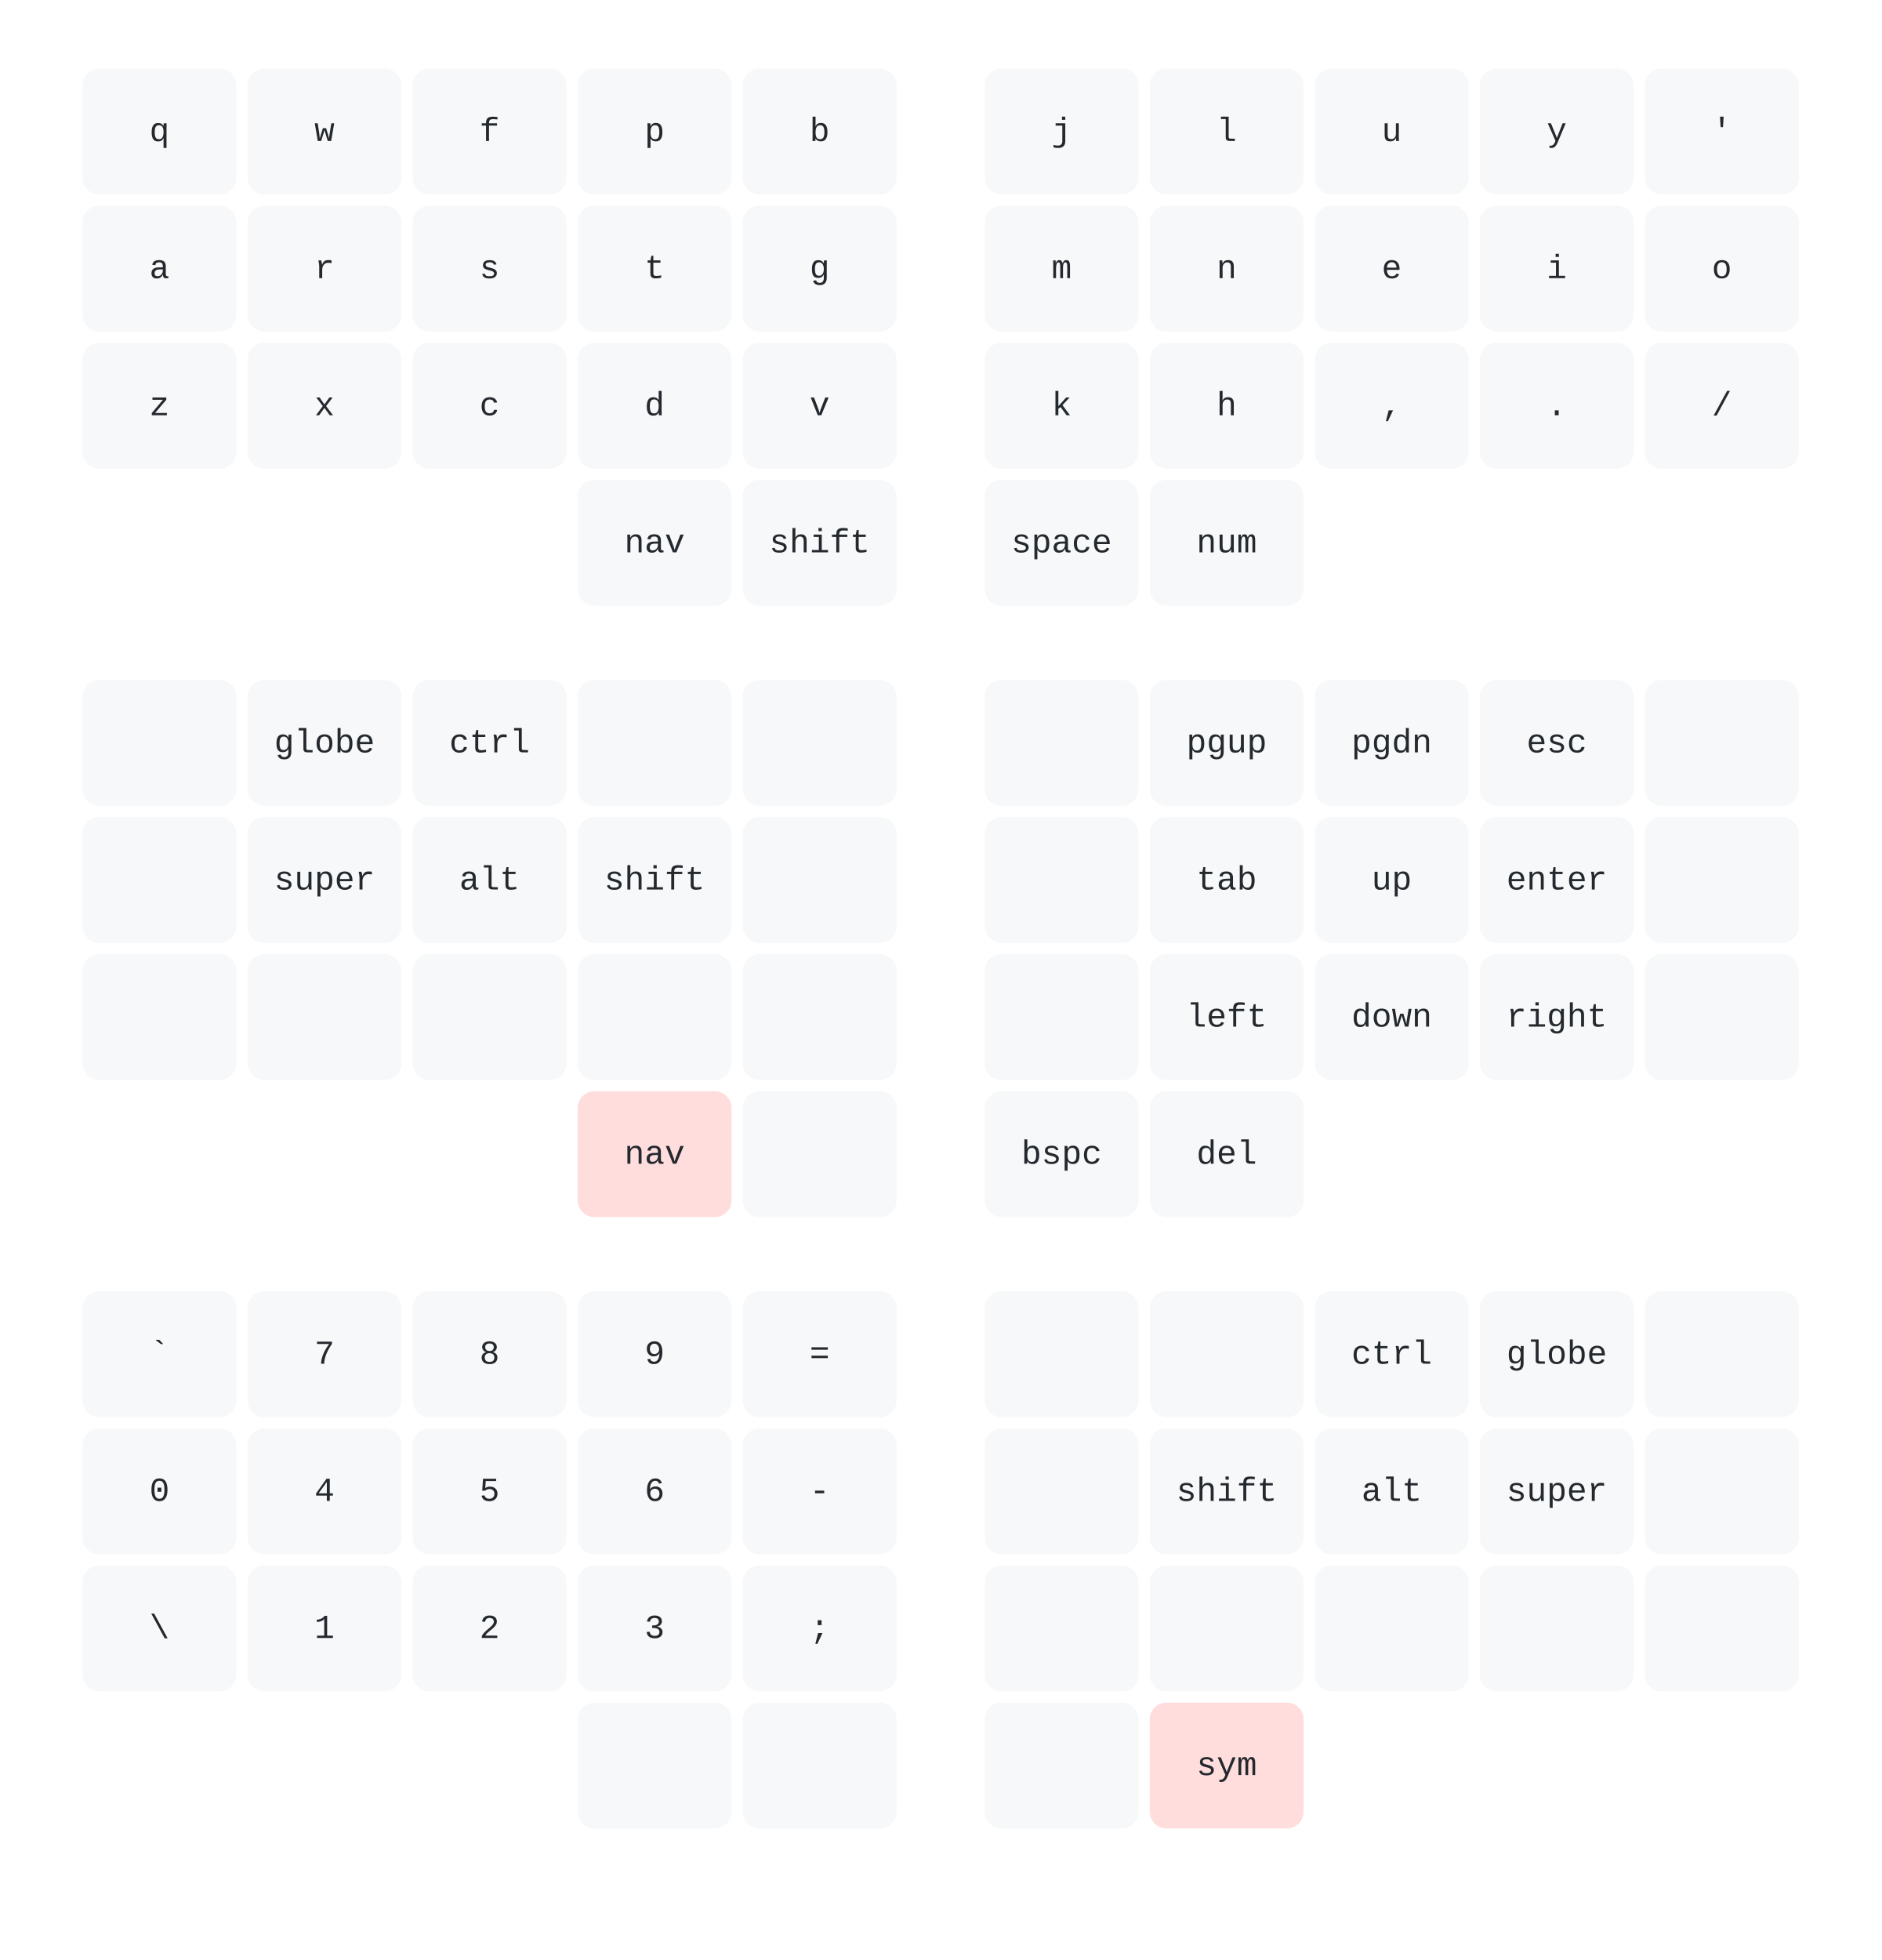
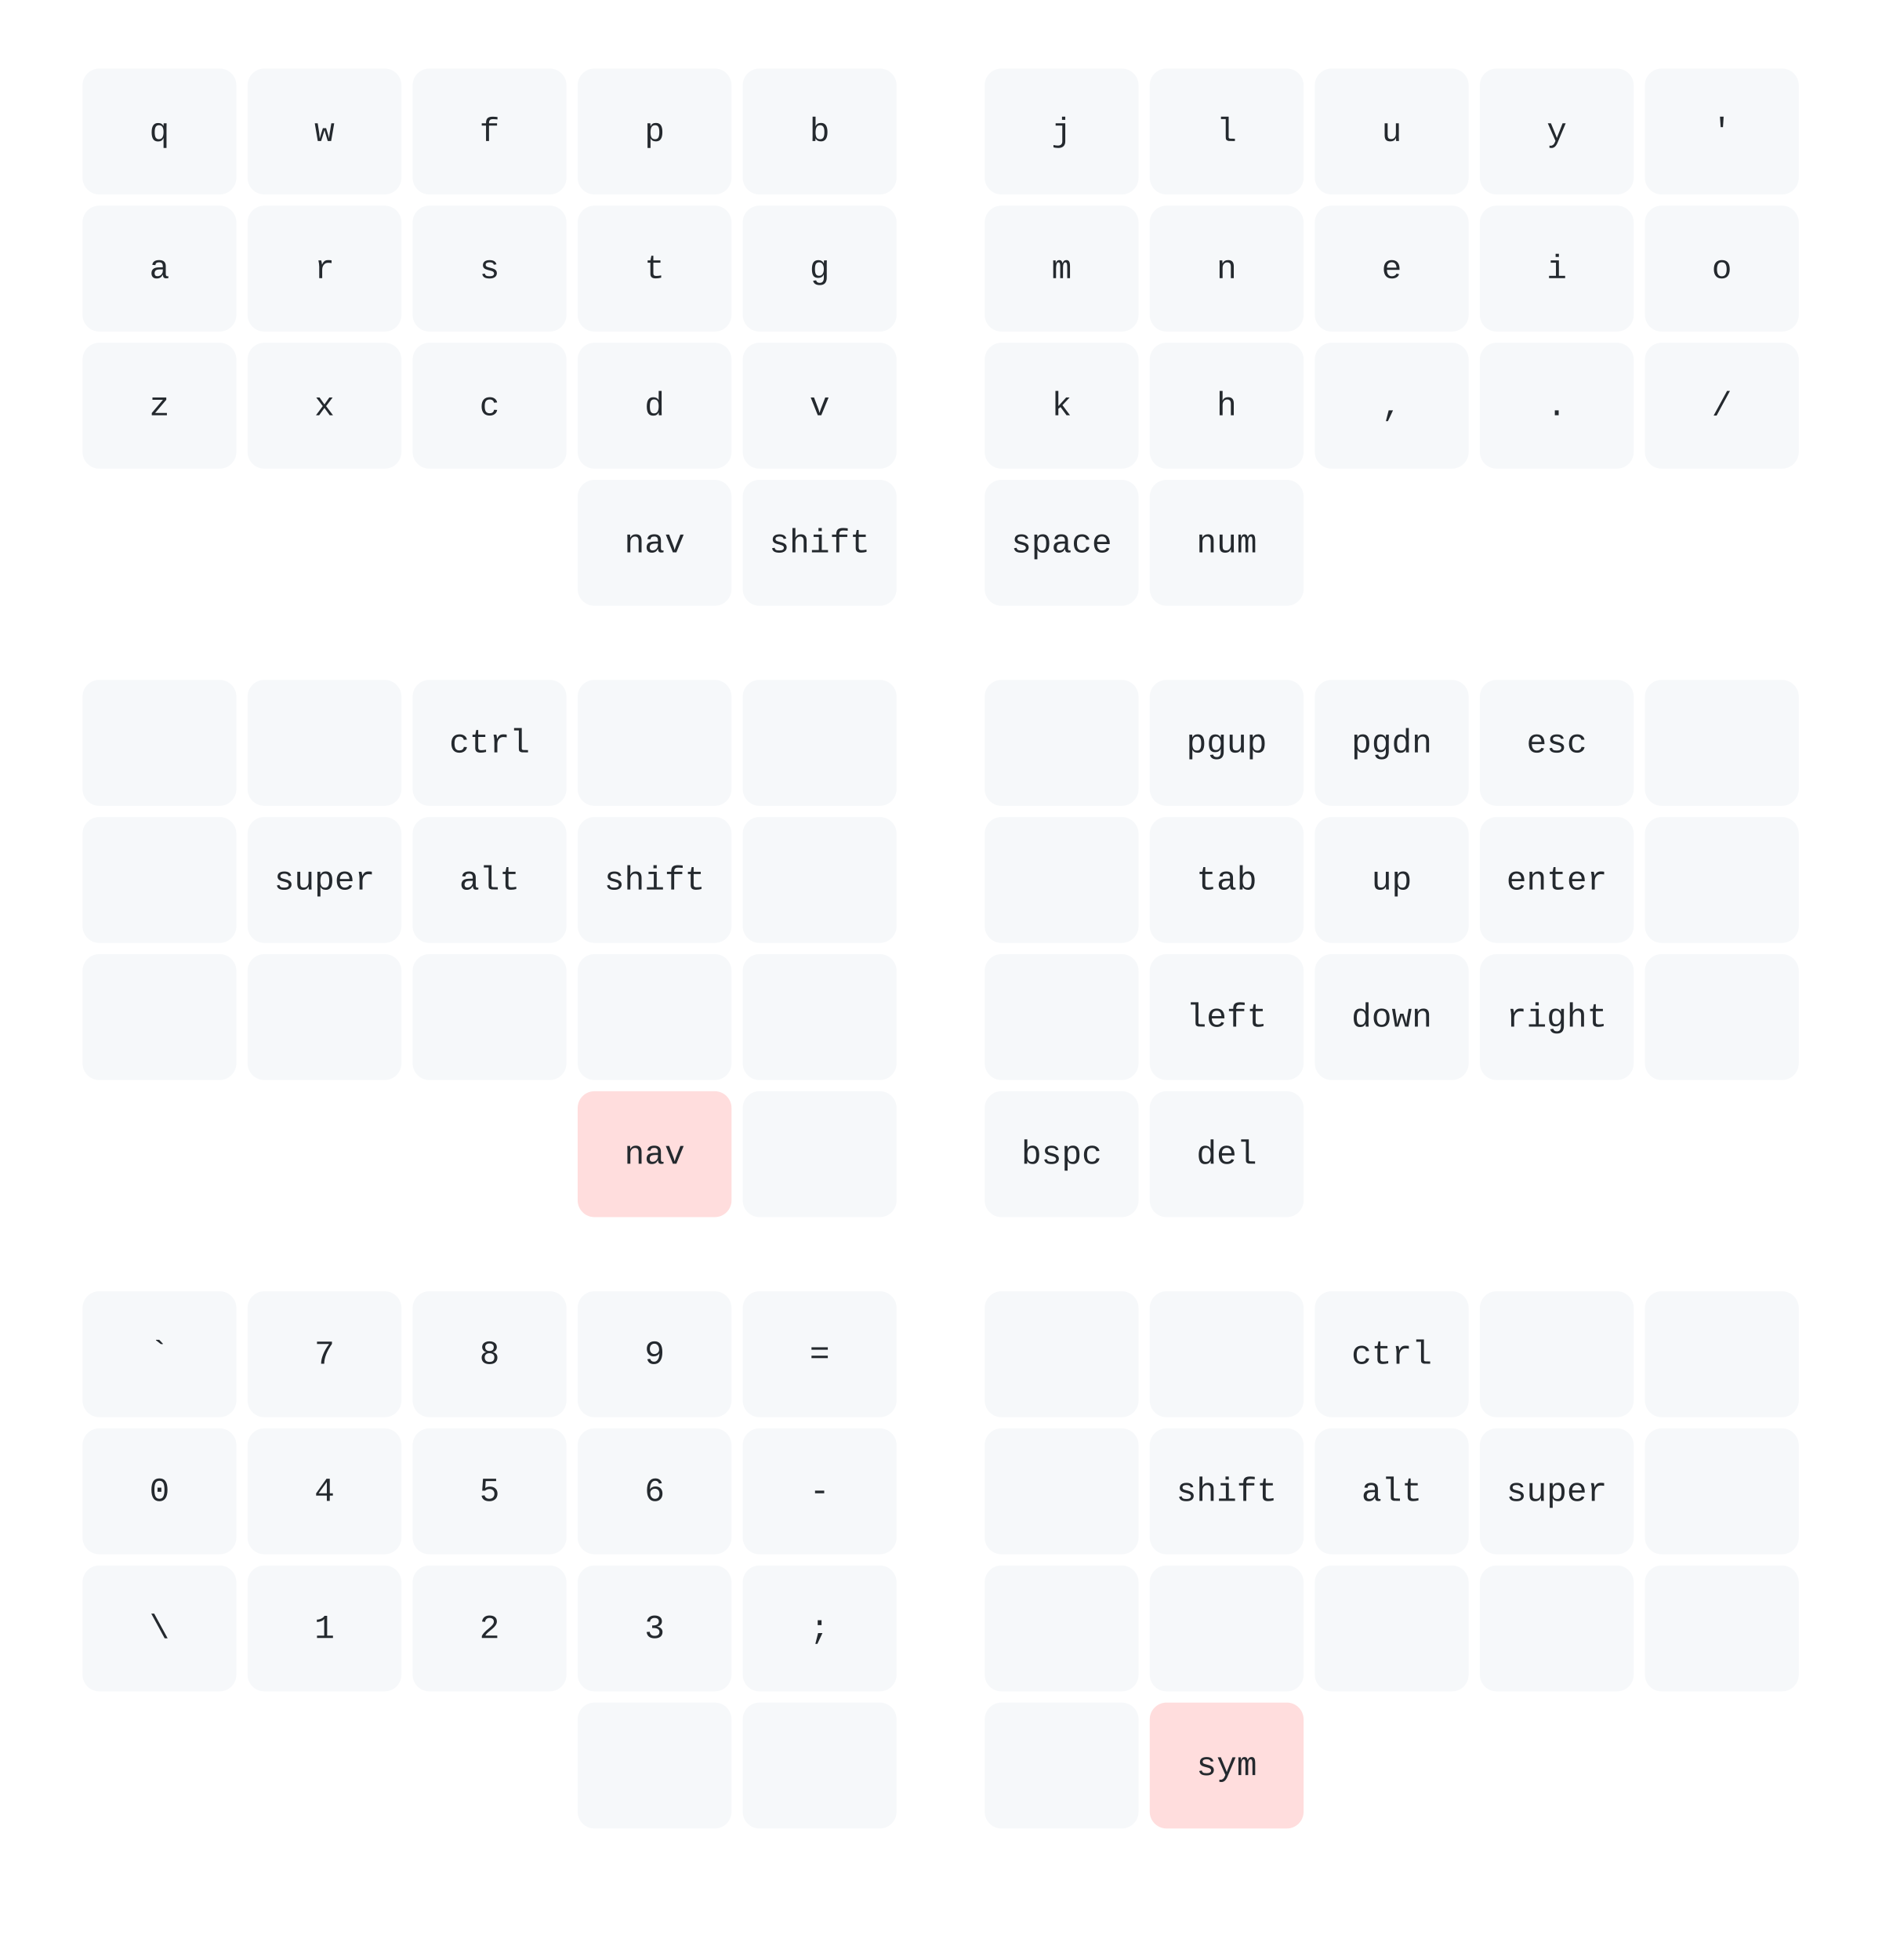
<svg xmlns="http://www.w3.org/2000/svg" width="672.5" height="700.5" viewBox="0 0 672.5 700.5">
  <style>
    svg {
        font-family: SFMono-Regular,Consolas,Liberation Mono,Menlo,monospace;
        font-size: 12px;
        font-kerning: normal;
        text-rendering: optimizeLegibility;
        fill: #24292e;
    }

    rect {
        fill: #f6f8fa;
    }

    .held {
        fill: #fdd;
    }
</style>
  <rect rx="6" ry="6" x="29.5" y="24.5" width="55" height="45" class="" />
  <text text-anchor="middle" dominant-baseline="middle" x="57.0" y="47.0">q</text>
  <rect rx="6" ry="6" x="88.5" y="24.5" width="55" height="45" class="" />
  <text text-anchor="middle" dominant-baseline="middle" x="116.0" y="47.0">w</text>
  <rect rx="6" ry="6" x="147.5" y="24.5" width="55" height="45" class="" />
  <text text-anchor="middle" dominant-baseline="middle" x="175.0" y="47.0">f</text>
  <rect rx="6" ry="6" x="206.5" y="24.5" width="55" height="45" class="" />
  <text text-anchor="middle" dominant-baseline="middle" x="234.0" y="47.0">p</text>
  <rect rx="6" ry="6" x="265.5" y="24.5" width="55" height="45" class="" />
  <text text-anchor="middle" dominant-baseline="middle" x="293.0" y="47.0">b</text>
  <rect rx="6" ry="6" x="29.5" y="73.5" width="55" height="45" class="" />
  <text text-anchor="middle" dominant-baseline="middle" x="57.0" y="96.0">a</text>
  <rect rx="6" ry="6" x="88.5" y="73.5" width="55" height="45" class="" />
  <text text-anchor="middle" dominant-baseline="middle" x="116.0" y="96.0">r</text>
  <rect rx="6" ry="6" x="147.5" y="73.5" width="55" height="45" class="" />
  <text text-anchor="middle" dominant-baseline="middle" x="175.0" y="96.0">s</text>
  <rect rx="6" ry="6" x="206.5" y="73.5" width="55" height="45" class="" />
  <text text-anchor="middle" dominant-baseline="middle" x="234.0" y="96.0">t</text>
  <rect rx="6" ry="6" x="265.5" y="73.5" width="55" height="45" class="" />
  <text text-anchor="middle" dominant-baseline="middle" x="293.0" y="96.0">g</text>
  <rect rx="6" ry="6" x="29.5" y="122.5" width="55" height="45" class="" />
  <text text-anchor="middle" dominant-baseline="middle" x="57.0" y="145.0">z</text>
  <rect rx="6" ry="6" x="88.5" y="122.5" width="55" height="45" class="" />
  <text text-anchor="middle" dominant-baseline="middle" x="116.0" y="145.0">x</text>
  <rect rx="6" ry="6" x="147.5" y="122.5" width="55" height="45" class="" />
  <text text-anchor="middle" dominant-baseline="middle" x="175.0" y="145.0">c</text>
  <rect rx="6" ry="6" x="206.5" y="122.5" width="55" height="45" class="" />
  <text text-anchor="middle" dominant-baseline="middle" x="234.0" y="145.0">d</text>
  <rect rx="6" ry="6" x="265.5" y="122.5" width="55" height="45" class="" />
  <text text-anchor="middle" dominant-baseline="middle" x="293.0" y="145.0">v</text>
  <rect rx="6" ry="6" x="352.0" y="24.5" width="55" height="45" class="" />
  <text text-anchor="middle" dominant-baseline="middle" x="379.5" y="47.0">j</text>
  <rect rx="6" ry="6" x="411.0" y="24.5" width="55" height="45" class="" />
  <text text-anchor="middle" dominant-baseline="middle" x="438.5" y="47.0">l</text>
  <rect rx="6" ry="6" x="470.0" y="24.5" width="55" height="45" class="" />
  <text text-anchor="middle" dominant-baseline="middle" x="497.5" y="47.0">u</text>
  <rect rx="6" ry="6" x="529.0" y="24.5" width="55" height="45" class="" />
  <text text-anchor="middle" dominant-baseline="middle" x="556.5" y="47.0">y</text>
  <rect rx="6" ry="6" x="588.0" y="24.5" width="55" height="45" class="" />
  <text text-anchor="middle" dominant-baseline="middle" x="615.5" y="47.0">'</text>
  <rect rx="6" ry="6" x="352.0" y="73.5" width="55" height="45" class="" />
  <text text-anchor="middle" dominant-baseline="middle" x="379.5" y="96.0">m</text>
  <rect rx="6" ry="6" x="411.0" y="73.5" width="55" height="45" class="" />
  <text text-anchor="middle" dominant-baseline="middle" x="438.5" y="96.0">n</text>
  <rect rx="6" ry="6" x="470.0" y="73.5" width="55" height="45" class="" />
  <text text-anchor="middle" dominant-baseline="middle" x="497.5" y="96.0">e</text>
  <rect rx="6" ry="6" x="529.0" y="73.5" width="55" height="45" class="" />
  <text text-anchor="middle" dominant-baseline="middle" x="556.5" y="96.0">i</text>
  <rect rx="6" ry="6" x="588.0" y="73.5" width="55" height="45" class="" />
  <text text-anchor="middle" dominant-baseline="middle" x="615.5" y="96.0">o</text>
  <rect rx="6" ry="6" x="352.0" y="122.5" width="55" height="45" class="" />
  <text text-anchor="middle" dominant-baseline="middle" x="379.5" y="145.0">k</text>
  <rect rx="6" ry="6" x="411.0" y="122.5" width="55" height="45" class="" />
  <text text-anchor="middle" dominant-baseline="middle" x="438.5" y="145.0">h</text>
  <rect rx="6" ry="6" x="470.0" y="122.5" width="55" height="45" class="" />
  <text text-anchor="middle" dominant-baseline="middle" x="497.5" y="145.0">,</text>
  <rect rx="6" ry="6" x="529.0" y="122.5" width="55" height="45" class="" />
  <text text-anchor="middle" dominant-baseline="middle" x="556.5" y="145.0">.</text>
  <rect rx="6" ry="6" x="588.0" y="122.5" width="55" height="45" class="" />
  <text text-anchor="middle" dominant-baseline="middle" x="615.5" y="145.0">/</text>
  <rect rx="6" ry="6" x="206.5" y="171.5" width="55" height="45" class="" />
  <text text-anchor="middle" dominant-baseline="middle" x="234.0" y="194.0">nav</text>
  <rect rx="6" ry="6" x="265.5" y="171.5" width="55" height="45" class="" />
  <text text-anchor="middle" dominant-baseline="middle" x="293.0" y="194.0">shift</text>
  <rect rx="6" ry="6" x="352.0" y="171.5" width="55" height="45" class="" />
  <text text-anchor="middle" dominant-baseline="middle" x="379.5" y="194.0">space</text>
  <rect rx="6" ry="6" x="411.0" y="171.5" width="55" height="45" class="" />
  <text text-anchor="middle" dominant-baseline="middle" x="438.5" y="194.0">num</text>
  <rect rx="6" ry="6" x="29.5" y="243.0" width="55" height="45" class="" />
  <rect rx="6" ry="6" x="88.5" y="243.0" width="55" height="45" class="" />
-   <text text-anchor="middle" dominant-baseline="middle" x="116.0" y="265.5">globe</text>
  <rect rx="6" ry="6" x="147.5" y="243.0" width="55" height="45" class="" />
  <text text-anchor="middle" dominant-baseline="middle" x="175.0" y="265.5">ctrl</text>
  <rect rx="6" ry="6" x="206.5" y="243.0" width="55" height="45" class="" />
  <rect rx="6" ry="6" x="265.5" y="243.0" width="55" height="45" class="" />
  <rect rx="6" ry="6" x="29.5" y="292.0" width="55" height="45" class="" />
  <rect rx="6" ry="6" x="88.5" y="292.0" width="55" height="45" class="" />
  <text text-anchor="middle" dominant-baseline="middle" x="116.0" y="314.5">super</text>
  <rect rx="6" ry="6" x="147.5" y="292.0" width="55" height="45" class="" />
  <text text-anchor="middle" dominant-baseline="middle" x="175.0" y="314.5">alt</text>
  <rect rx="6" ry="6" x="206.5" y="292.0" width="55" height="45" class="" />
  <text text-anchor="middle" dominant-baseline="middle" x="234.0" y="314.5">shift</text>
  <rect rx="6" ry="6" x="265.5" y="292.0" width="55" height="45" class="" />
  <rect rx="6" ry="6" x="29.5" y="341.0" width="55" height="45" class="" />
  <rect rx="6" ry="6" x="88.5" y="341.0" width="55" height="45" class="" />
  <rect rx="6" ry="6" x="147.5" y="341.0" width="55" height="45" class="" />
  <rect rx="6" ry="6" x="206.5" y="341.0" width="55" height="45" class="" />
  <rect rx="6" ry="6" x="265.5" y="341.0" width="55" height="45" class="" />
  <rect rx="6" ry="6" x="352.0" y="243.0" width="55" height="45" class="" />
  <rect rx="6" ry="6" x="411.0" y="243.0" width="55" height="45" class="" />
  <text text-anchor="middle" dominant-baseline="middle" x="438.5" y="265.5">pgup</text>
  <rect rx="6" ry="6" x="470.0" y="243.0" width="55" height="45" class="" />
  <text text-anchor="middle" dominant-baseline="middle" x="497.5" y="265.5">pgdn</text>
  <rect rx="6" ry="6" x="529.0" y="243.0" width="55" height="45" class="" />
  <text text-anchor="middle" dominant-baseline="middle" x="556.5" y="265.5">esc</text>
  <rect rx="6" ry="6" x="588.0" y="243.0" width="55" height="45" class="" />
  <rect rx="6" ry="6" x="352.0" y="292.0" width="55" height="45" class="" />
  <rect rx="6" ry="6" x="411.0" y="292.0" width="55" height="45" class="" />
  <text text-anchor="middle" dominant-baseline="middle" x="438.5" y="314.5">tab</text>
  <rect rx="6" ry="6" x="470.0" y="292.0" width="55" height="45" class="" />
  <text text-anchor="middle" dominant-baseline="middle" x="497.5" y="314.5">up</text>
  <rect rx="6" ry="6" x="529.0" y="292.0" width="55" height="45" class="" />
  <text text-anchor="middle" dominant-baseline="middle" x="556.5" y="314.5">enter</text>
  <rect rx="6" ry="6" x="588.0" y="292.0" width="55" height="45" class="" />
  <rect rx="6" ry="6" x="352.0" y="341.0" width="55" height="45" class="" />
  <rect rx="6" ry="6" x="411.0" y="341.0" width="55" height="45" class="" />
  <text text-anchor="middle" dominant-baseline="middle" x="438.5" y="363.5">left</text>
  <rect rx="6" ry="6" x="470.0" y="341.0" width="55" height="45" class="" />
  <text text-anchor="middle" dominant-baseline="middle" x="497.5" y="363.5">down</text>
  <rect rx="6" ry="6" x="529.0" y="341.0" width="55" height="45" class="" />
  <text text-anchor="middle" dominant-baseline="middle" x="556.5" y="363.5">right</text>
  <rect rx="6" ry="6" x="588.0" y="341.0" width="55" height="45" class="" />
  <rect rx="6" ry="6" x="206.5" y="390.0" width="55" height="45" class="held" />
  <text text-anchor="middle" dominant-baseline="middle" x="234.0" y="412.5">nav</text>
  <rect rx="6" ry="6" x="265.5" y="390.0" width="55" height="45" class="" />
  <rect rx="6" ry="6" x="352.0" y="390.0" width="55" height="45" class="" />
  <text text-anchor="middle" dominant-baseline="middle" x="379.5" y="412.5">bspc</text>
  <rect rx="6" ry="6" x="411.0" y="390.0" width="55" height="45" class="" />
  <text text-anchor="middle" dominant-baseline="middle" x="438.5" y="412.5">del</text>
  <rect rx="6" ry="6" x="29.5" y="461.5" width="55" height="45" class="" />
  <text text-anchor="middle" dominant-baseline="middle" x="57.0" y="484.0">`</text>
  <rect rx="6" ry="6" x="88.5" y="461.5" width="55" height="45" class="" />
  <text text-anchor="middle" dominant-baseline="middle" x="116.0" y="484.0">7</text>
  <rect rx="6" ry="6" x="147.5" y="461.5" width="55" height="45" class="" />
  <text text-anchor="middle" dominant-baseline="middle" x="175.0" y="484.0">8</text>
  <rect rx="6" ry="6" x="206.5" y="461.5" width="55" height="45" class="" />
  <text text-anchor="middle" dominant-baseline="middle" x="234.0" y="484.0">9</text>
  <rect rx="6" ry="6" x="265.5" y="461.5" width="55" height="45" class="" />
  <text text-anchor="middle" dominant-baseline="middle" x="293.0" y="484.0">=</text>
  <rect rx="6" ry="6" x="29.5" y="510.5" width="55" height="45" class="" />
  <text text-anchor="middle" dominant-baseline="middle" x="57.0" y="533.0">0</text>
  <rect rx="6" ry="6" x="88.5" y="510.5" width="55" height="45" class="" />
  <text text-anchor="middle" dominant-baseline="middle" x="116.0" y="533.0">4</text>
  <rect rx="6" ry="6" x="147.5" y="510.5" width="55" height="45" class="" />
  <text text-anchor="middle" dominant-baseline="middle" x="175.0" y="533.0">5</text>
  <rect rx="6" ry="6" x="206.5" y="510.5" width="55" height="45" class="" />
  <text text-anchor="middle" dominant-baseline="middle" x="234.0" y="533.0">6</text>
  <rect rx="6" ry="6" x="265.5" y="510.5" width="55" height="45" class="" />
  <text text-anchor="middle" dominant-baseline="middle" x="293.0" y="533.0">-</text>
  <rect rx="6" ry="6" x="29.5" y="559.5" width="55" height="45" class="" />
  <text text-anchor="middle" dominant-baseline="middle" x="57.0" y="582.0">\</text>
  <rect rx="6" ry="6" x="88.5" y="559.5" width="55" height="45" class="" />
  <text text-anchor="middle" dominant-baseline="middle" x="116.0" y="582.0">1</text>
  <rect rx="6" ry="6" x="147.5" y="559.5" width="55" height="45" class="" />
  <text text-anchor="middle" dominant-baseline="middle" x="175.0" y="582.0">2</text>
  <rect rx="6" ry="6" x="206.5" y="559.5" width="55" height="45" class="" />
  <text text-anchor="middle" dominant-baseline="middle" x="234.0" y="582.0">3</text>
  <rect rx="6" ry="6" x="265.5" y="559.5" width="55" height="45" class="" />
  <text text-anchor="middle" dominant-baseline="middle" x="293.0" y="582.0">;</text>
  <rect rx="6" ry="6" x="352.0" y="461.5" width="55" height="45" class="" />
  <rect rx="6" ry="6" x="411.0" y="461.5" width="55" height="45" class="" />
  <rect rx="6" ry="6" x="470.0" y="461.5" width="55" height="45" class="" />
  <text text-anchor="middle" dominant-baseline="middle" x="497.5" y="484.0">ctrl</text>
  <rect rx="6" ry="6" x="529.0" y="461.5" width="55" height="45" class="" />
-   <text text-anchor="middle" dominant-baseline="middle" x="556.5" y="484.0">globe</text>
  <rect rx="6" ry="6" x="588.0" y="461.5" width="55" height="45" class="" />
  <rect rx="6" ry="6" x="352.0" y="510.5" width="55" height="45" class="" />
  <rect rx="6" ry="6" x="411.0" y="510.5" width="55" height="45" class="" />
  <text text-anchor="middle" dominant-baseline="middle" x="438.5" y="533.0">shift</text>
  <rect rx="6" ry="6" x="470.0" y="510.5" width="55" height="45" class="" />
  <text text-anchor="middle" dominant-baseline="middle" x="497.5" y="533.0">alt</text>
  <rect rx="6" ry="6" x="529.0" y="510.5" width="55" height="45" class="" />
  <text text-anchor="middle" dominant-baseline="middle" x="556.5" y="533.0">super</text>
  <rect rx="6" ry="6" x="588.0" y="510.5" width="55" height="45" class="" />
  <rect rx="6" ry="6" x="352.0" y="559.5" width="55" height="45" class="" />
  <rect rx="6" ry="6" x="411.0" y="559.5" width="55" height="45" class="" />
  <rect rx="6" ry="6" x="470.0" y="559.5" width="55" height="45" class="" />
  <rect rx="6" ry="6" x="529.0" y="559.5" width="55" height="45" class="" />
  <rect rx="6" ry="6" x="588.0" y="559.5" width="55" height="45" class="" />
  <rect rx="6" ry="6" x="206.5" y="608.5" width="55" height="45" class="" />
  <rect rx="6" ry="6" x="265.5" y="608.5" width="55" height="45" class="" />
  <rect rx="6" ry="6" x="352.0" y="608.5" width="55" height="45" class="" />
  <rect rx="6" ry="6" x="411.0" y="608.5" width="55" height="45" class="held" />
  <text text-anchor="middle" dominant-baseline="middle" x="438.5" y="631.0">sym</text>
</svg>
